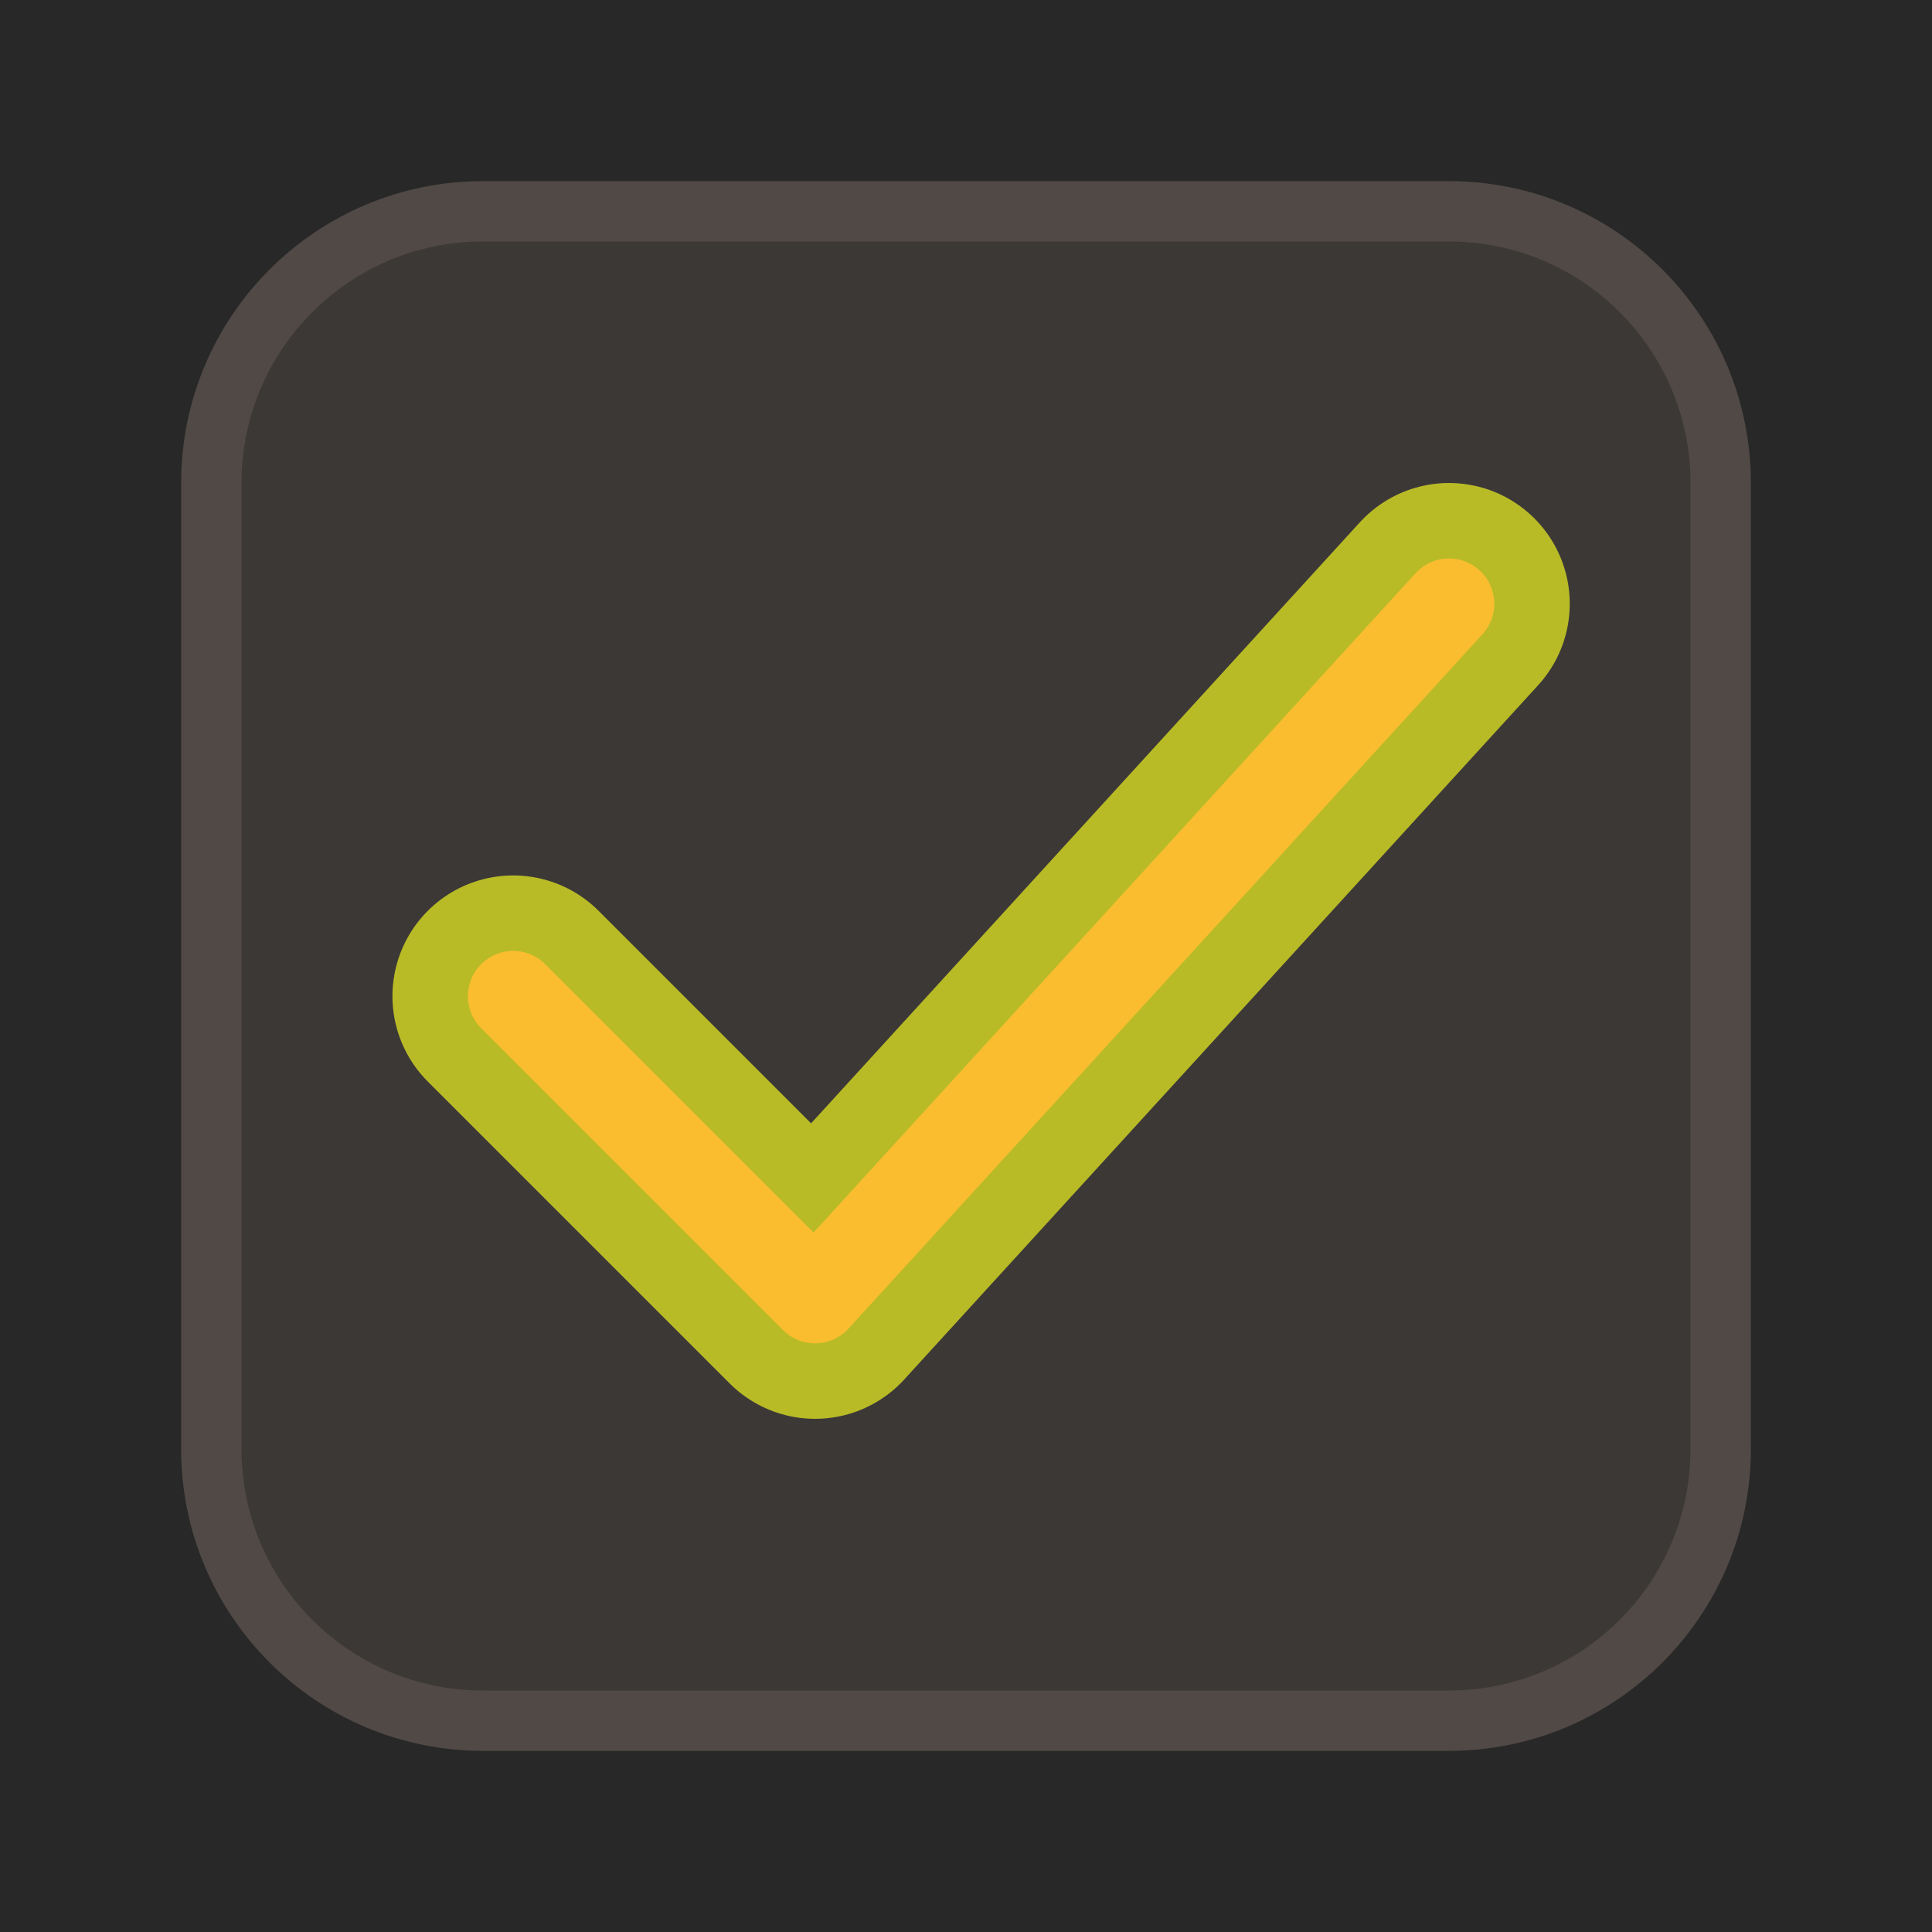
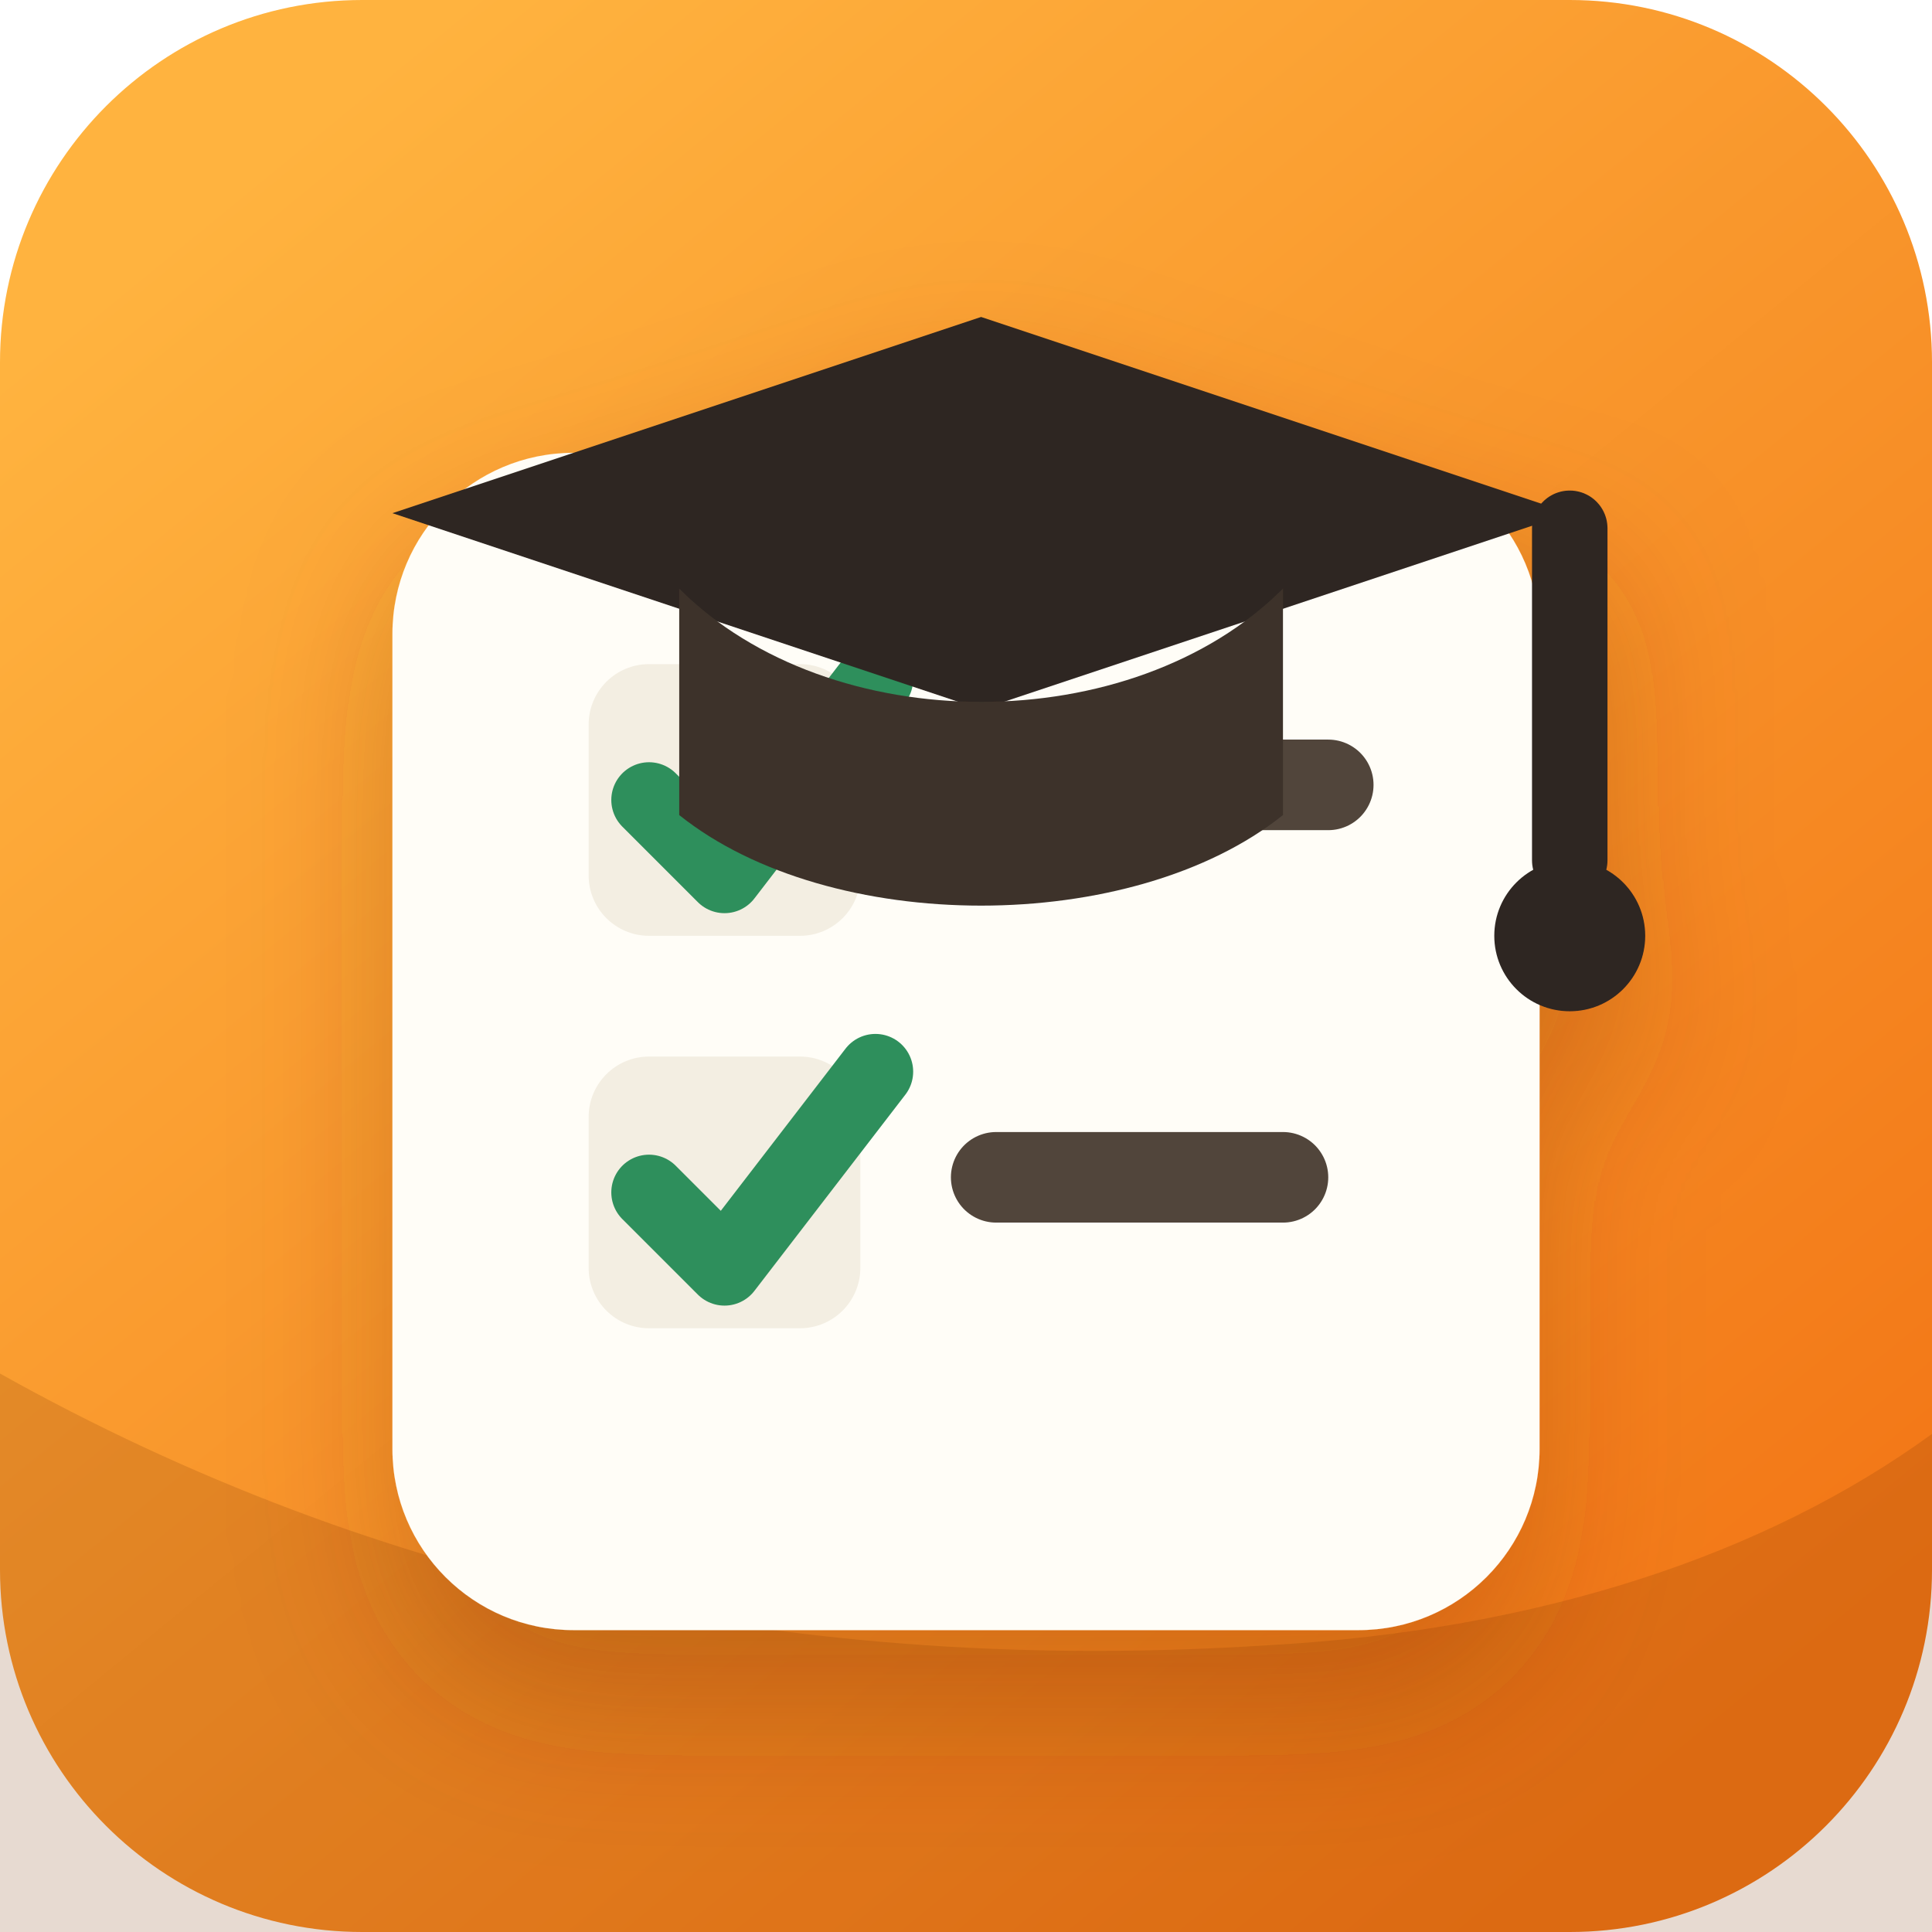
- <svg xmlns="http://www.w3.org/2000/svg" viewBox="0 0 128 128" role="img" aria-label="HFtodo icon">
-   <rect width="128" height="128" fill="#282828" />
-   <rect x="14" y="14" width="100" height="100" rx="18" fill="#3c3836" stroke="#504945" stroke-width="4" />
-   <path fill="none" stroke="#b8bb26" stroke-linecap="round" stroke-linejoin="round" stroke-width="16" d="M34 66l20 20 42-46" />
-   <path fill="none" stroke="#fabd2f" stroke-linecap="round" stroke-linejoin="round" stroke-width="6" d="M34 66l20 20 42-46" />
+ <svg xmlns="http://www.w3.org/2000/svg" viewBox="0 0 128 128" role="img" aria-label="GradeMe Dashboard icon">
+   <defs>
+     <linearGradient id="orange" x1="18" y1="10" x2="108" y2="120" gradientUnits="userSpaceOnUse">
+       <stop offset="0" stop-color="#ffb33f" />
+       <stop offset="1" stop-color="#f27616" />
+     </linearGradient>
+     <filter id="shadow" x="-20%" y="-20%" width="140%" height="150%" color-interpolation-filters="sRGB">
+       <feDropShadow dx="0" dy="5" stdDeviation="5" flood-color="#7a2e00" flood-opacity=".28" />
+     </filter>
+   </defs>
+   <rect width="128" height="128" rx="24" fill="url(#orange)" />
+   <path fill="#7a3400" opacity=".18" d="M0 91c25 14 53 20 84 18 18-1 33-6 44-14v33H0z" />
+   <g filter="url(#shadow)">
+     <rect x="26" y="30" width="76" height="78" rx="12" fill="#fffdf7" />
+     <rect x="39" y="44" width="18" height="18" rx="4" fill="#f3eee2" />
+     <rect x="39" y="70" width="18" height="18" rx="4" fill="#f3eee2" />
+     <path fill="none" stroke="#2f8f5b" stroke-linecap="round" stroke-linejoin="round" stroke-width="5" d="m43 53 5 5 10-13M43 79l5 5 10-13" />
+     <path fill="none" stroke="#51453a" stroke-linecap="round" stroke-width="6" d="M66 52h22M66 78h19" />
+     <path fill="#2f2722" d="m65 21 39 13-39 13-39-13z" />
+     <path fill="#3c332c" d="M45 39c10 10 30 10 40 0v15c-10 8-30 8-40 0z" />
+     <path fill="none" stroke="#2f2722" stroke-linecap="round" stroke-width="5" d="M104 35v22" />
+     <circle cx="104" cy="62" r="5" fill="#2f2722" />
+   </g>
</svg>
